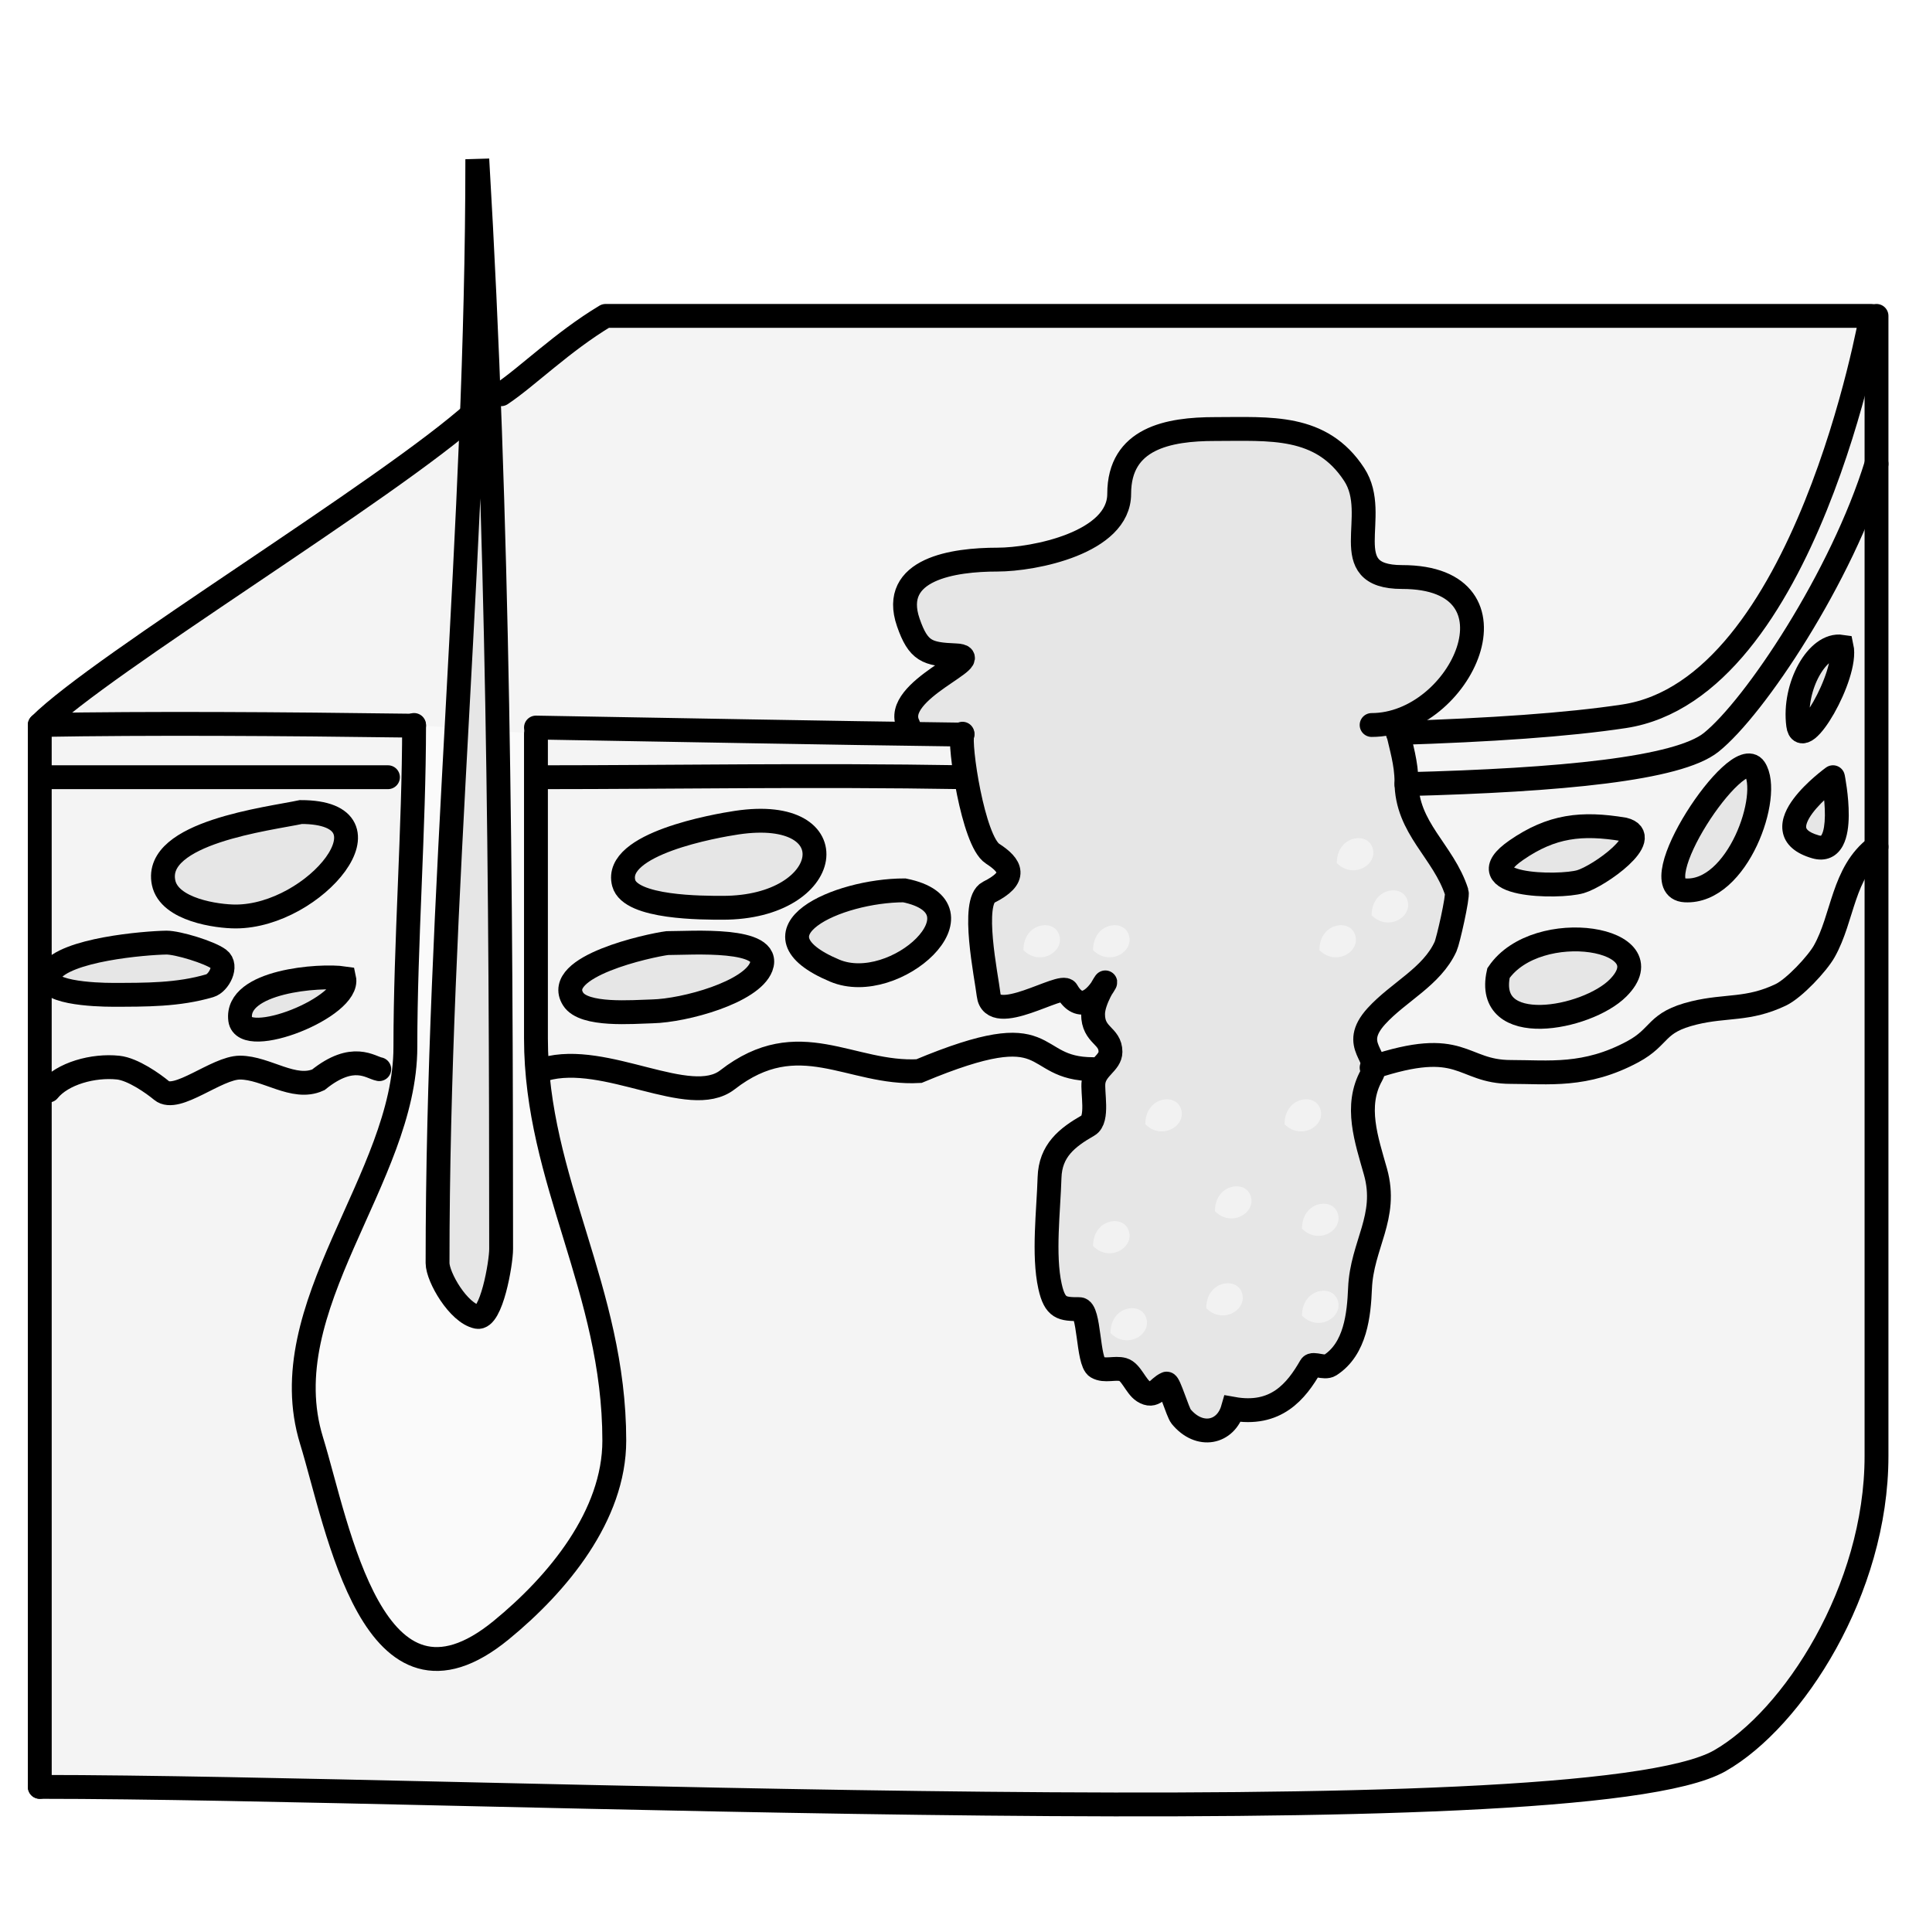
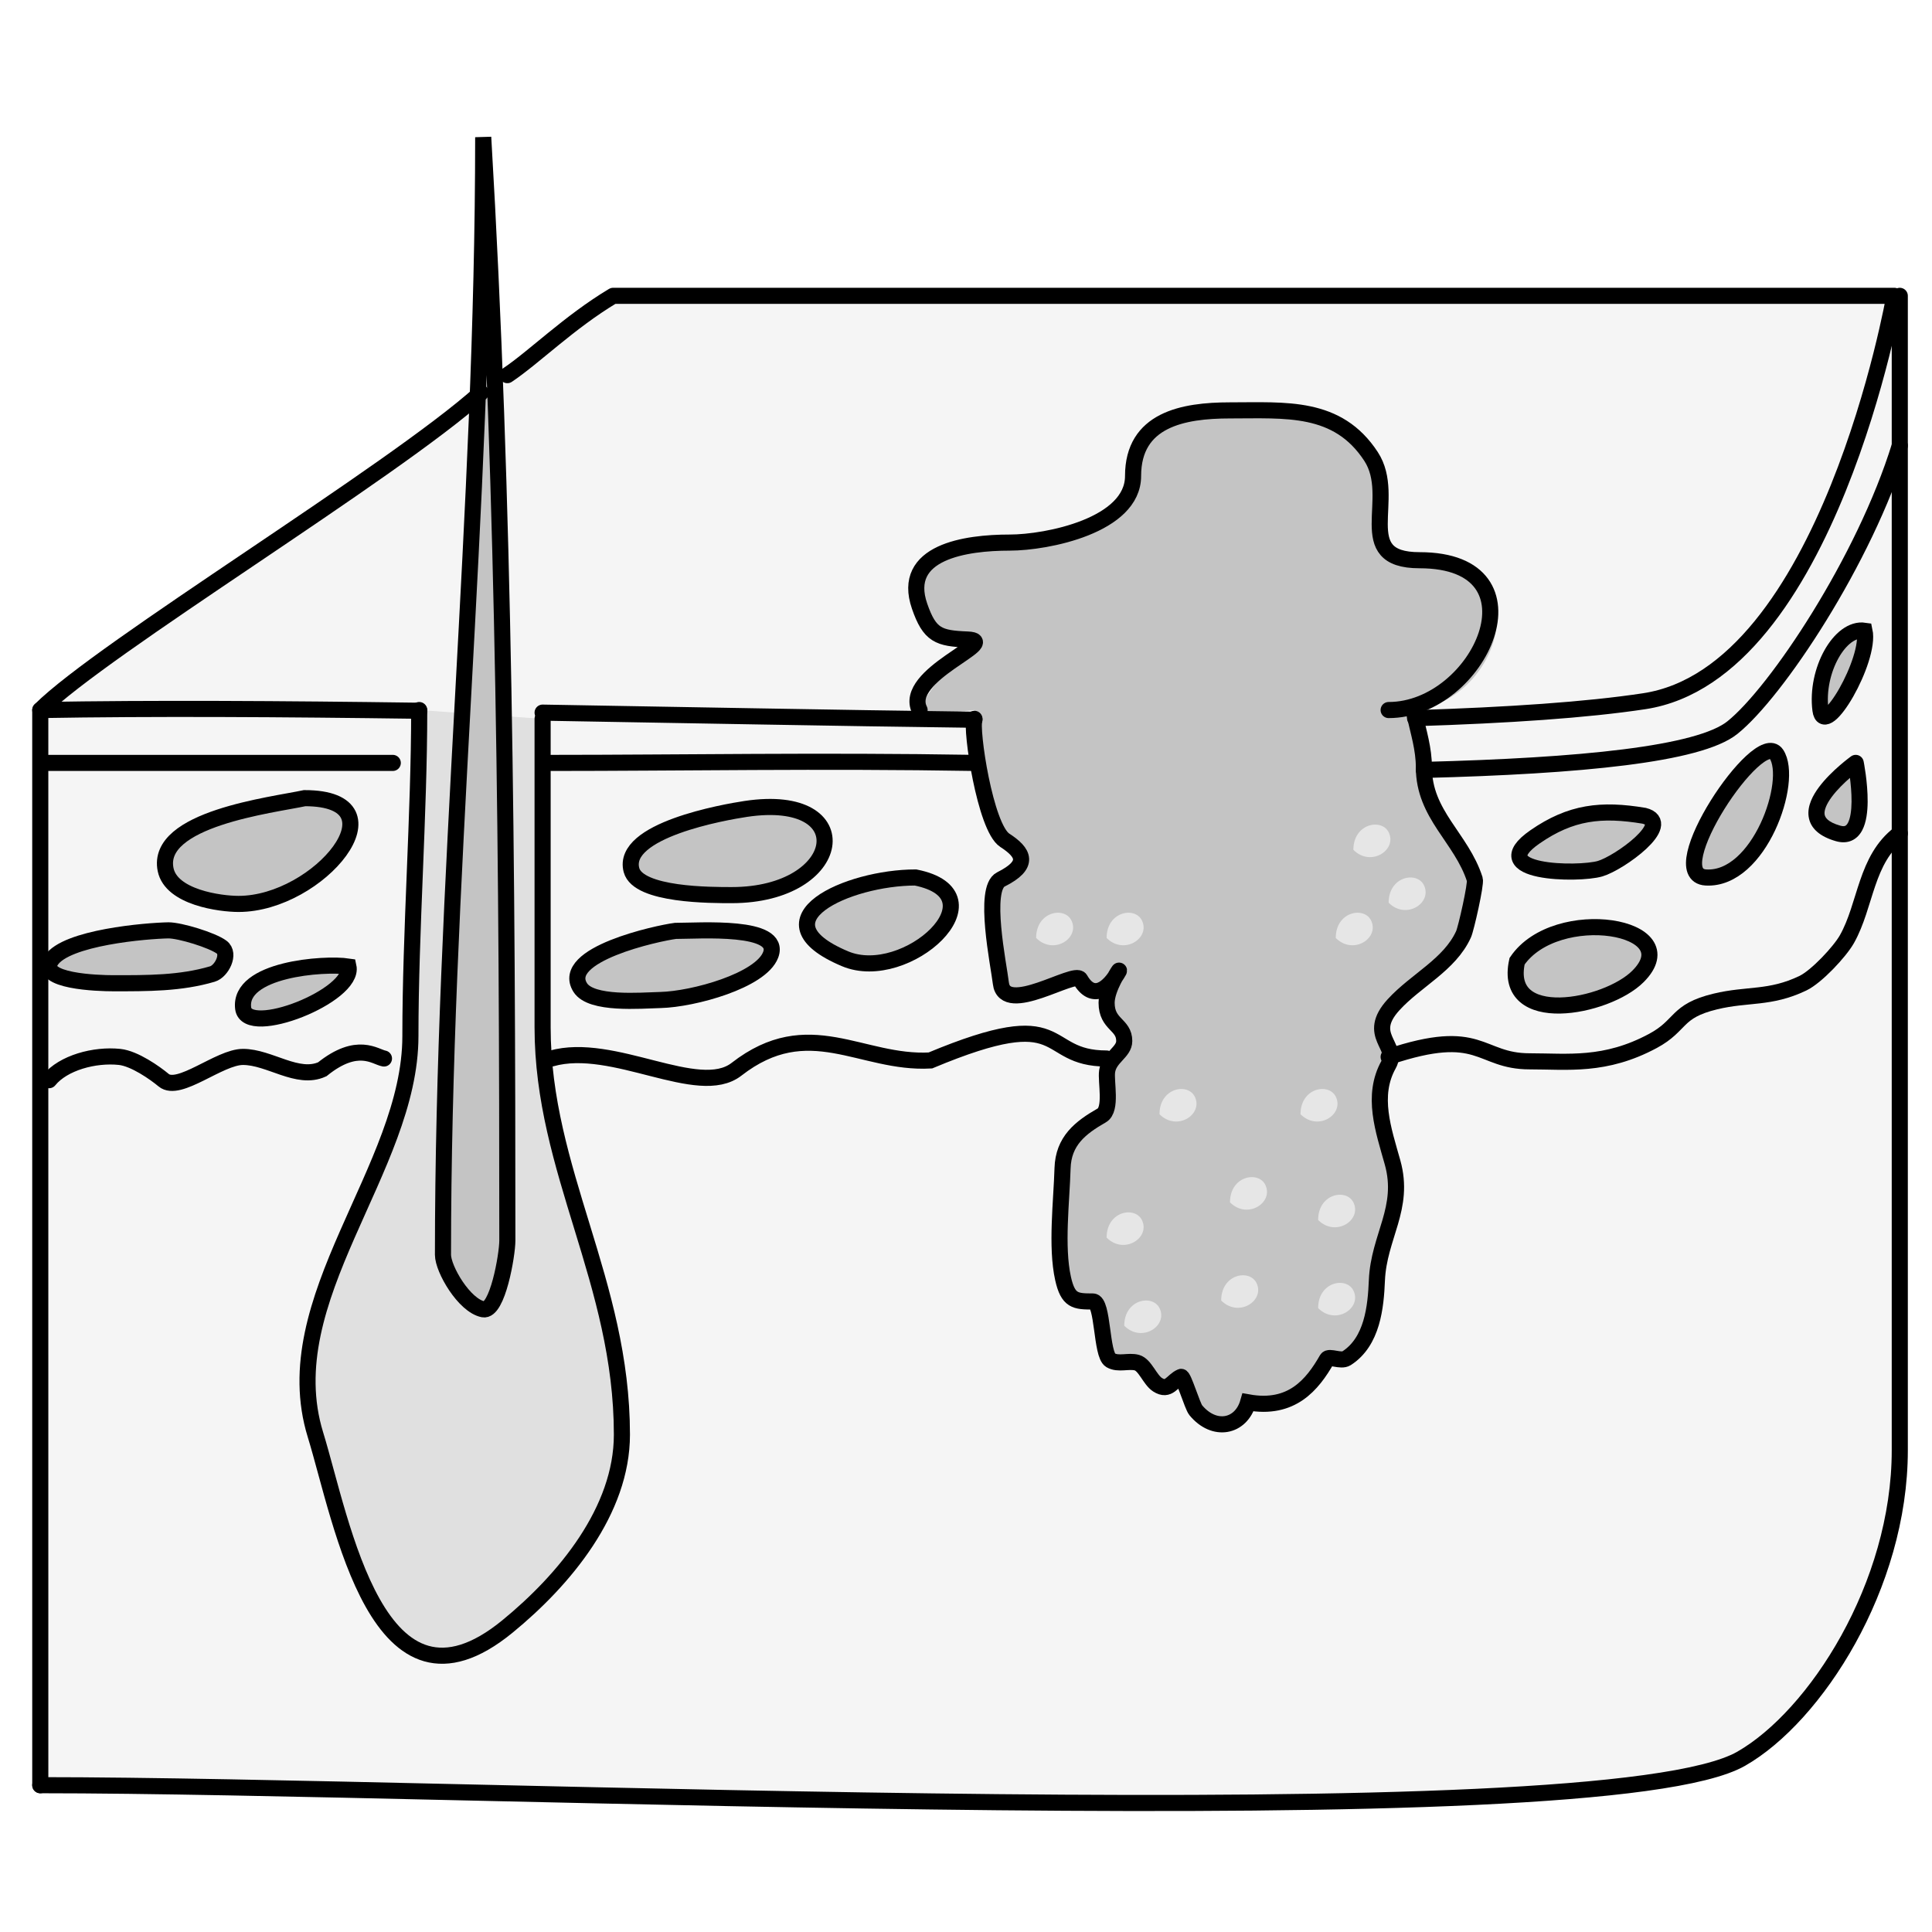
- <svg xmlns="http://www.w3.org/2000/svg" width="80" height="81" viewBox="0 0 80 81" fill="none">
-   <path d="M19.914 17.258C21.009 16.528 23.563 14.339 25.388 13.244H78.444L78.666 61.049C78.666 66.658 75.173 72.064 72.098 73.821C66.259 77.158 19.317 74.916 1.668 74.916C1.668 65.428 1.669 43.533 1.668 30.395C4.222 27.841 16.265 20.543 19.914 17.258Z" fill="#F4F4F4" />
-   <path d="M46.17 41.458C46.12 41.547 46.226 41.377 46.17 41.458C46.278 41.26 46.202 41.401 46.17 41.458Z" fill="#E6E6E6" />
-   <path d="M40.349 30.396C37.065 30.761 38.078 30.396 40.065 27.476C38.87 27.428 38.497 27.306 38.078 26.098C37.298 23.843 39.993 23.462 41.809 23.462C43.351 23.462 46.918 22.756 46.918 20.705C46.918 18.373 48.975 17.988 50.932 17.988C53.25 17.988 55.387 17.777 56.77 19.894C57.907 21.632 55.926 24.192 58.778 24.192C64.089 24.192 62 30.396 58.23 30.396C58.394 31.133 58.96 32.005 58.96 32.768C58.96 34.734 60.516 35.685 61.068 37.41C61.127 37.592 60.706 39.452 60.602 39.681C60.025 40.949 58.631 41.582 57.703 42.6C56.544 43.871 57.938 44.292 57.5 45.074C56.776 46.367 57.288 47.792 57.662 49.128C58.194 51.026 57.09 52.187 57.014 54.014C56.968 55.107 56.829 56.551 55.757 57.238C55.52 57.389 55.035 57.123 54.946 57.278C54.34 58.339 53.486 59.387 51.682 59.062C51.388 60.089 50.279 60.318 49.512 59.387C49.373 59.217 49.004 57.965 48.904 58.008C48.531 58.168 48.404 58.635 47.931 58.333C47.614 58.13 47.418 57.517 47.08 57.42C46.736 57.322 46.309 57.51 45.985 57.319C45.59 57.087 45.686 54.886 45.255 54.886C44.53 54.886 44.226 54.866 44.018 53.933C43.725 52.612 43.958 50.741 43.998 49.372C44.031 48.242 44.727 47.692 45.62 47.182C46.053 46.934 45.782 45.785 45.843 45.358C45.927 44.767 46.552 44.569 46.552 44.1C46.552 43.398 45.822 43.436 45.822 42.519C45.822 42.169 46.02 41.734 46.17 41.458C45.762 42.044 45.192 42.359 44.728 41.546C44.507 41.16 41.605 43.084 41.444 41.708C41.353 40.943 40.689 37.788 41.444 37.41C42.674 36.795 42.39 36.296 41.606 35.788C40.793 35.263 40.185 30.815 40.349 30.396Z" fill="#E6E6E6" />
-   <path d="M50.567 54.846C50.567 53.751 51.735 53.532 52.027 54.116C52.392 54.846 51.297 55.575 50.567 54.846Z" fill="#F2F2F2" />
-   <path d="M50.932 50.781C50.932 49.686 52.1 49.468 52.392 50.051C52.757 50.781 51.662 51.511 50.932 50.781Z" fill="#F2F2F2" />
-   <path d="M46.553 55.891C46.553 54.796 47.721 54.577 48.012 55.161C48.377 55.891 47.283 56.62 46.553 55.891Z" fill="#F2F2F2" />
-   <path d="M53.851 47.133C53.851 46.038 55.019 45.819 55.311 46.403C55.676 47.133 54.581 47.863 53.851 47.133Z" fill="#F2F2F2" />
-   <path d="M45.823 52.241C45.823 51.146 46.99 50.928 47.282 51.511C47.647 52.241 46.553 52.971 45.823 52.241Z" fill="#F2F2F2" />
-   <path d="M54.581 51.512C54.581 50.417 55.749 50.198 56.041 50.782C56.406 51.512 55.311 52.242 54.581 51.512Z" fill="#F2F2F2" />
-   <path d="M54.581 55.16C54.581 54.065 55.749 53.846 56.041 54.43C56.406 55.16 55.311 55.89 54.581 55.16Z" fill="#F2F2F2" />
-   <path d="M57.501 38.374C57.501 37.279 58.668 37.06 58.96 37.644C59.325 38.374 58.23 39.104 57.501 38.374Z" fill="#F2F2F2" />
-   <path d="M55.311 39.834C55.311 38.739 56.478 38.52 56.77 39.104C57.135 39.834 56.041 40.564 55.311 39.834Z" fill="#F2F2F2" />
-   <path d="M56.041 36.185C56.041 35.09 57.209 34.871 57.501 35.455C57.865 36.185 56.771 36.914 56.041 36.185Z" fill="#F2F2F2" />
-   <path d="M42.904 39.834C42.904 38.739 44.071 38.52 44.363 39.104C44.728 39.834 43.633 40.564 42.904 39.834Z" fill="#F2F2F2" />
-   <path d="M45.823 39.834C45.823 38.739 46.99 38.52 47.282 39.104C47.647 39.834 46.553 40.564 45.823 39.834Z" fill="#F2F2F2" />
-   <path d="M48.013 47.133C48.013 46.038 49.18 45.819 49.472 46.403C49.837 47.133 48.742 47.863 48.013 47.133Z" fill="#F2F2F2" />
-   <path d="M21.009 68.347C23.386 66.402 25.753 63.54 25.753 60.4C25.753 54.068 22.468 49.484 22.468 43.533V30.76L17.36 30.395C17.36 34.718 16.995 39.568 16.995 43.898C16.995 49.402 11.337 54.794 13.062 60.4C14.166 63.987 15.636 72.744 21.009 68.347Z" fill="#FAFAFA" />
-   <path d="M20.009 55.211C19.219 55.056 18.343 53.542 18.343 52.952C18.343 37.486 20.009 22.185 20.009 6.676C20.902 21.84 21.008 37.176 21.008 52.366C21.008 52.955 20.601 55.326 20.009 55.211Z" fill="#E6E6E6" />
-   <path d="M6.858 37.005C6.424 34.897 11.28 34.331 12.615 34.045C16.8 34.045 13.21 38.424 9.878 38.424C9.119 38.424 7.095 38.156 6.858 37.005Z" fill="#E6E6E6" />
-   <path d="M2.112 40.77C2.733 39.807 6.077 39.534 6.978 39.519C7.456 39.519 8.782 39.921 9.178 40.214C9.548 40.487 9.177 41.213 8.797 41.326C7.47 41.718 6.11 41.708 4.693 41.708C4.065 41.708 1.556 41.633 2.112 40.77Z" fill="#E6E6E6" />
-   <path d="M14.428 41.016C13.416 40.863 9.859 41.126 10.069 42.75C10.229 43.982 14.692 42.217 14.428 41.016Z" fill="#E6E6E6" />
-   <path d="M77.207 27.112C76.194 26.958 75.172 28.772 75.382 30.396C75.542 31.628 77.47 28.312 77.207 27.112Z" fill="#E6E6E6" />
-   <path d="M26.148 37.024C25.708 35.373 30.004 34.622 30.883 34.49C35.643 33.776 34.975 38.059 30.301 38.059C29.47 38.059 26.428 38.073 26.148 37.024Z" fill="#E6E6E6" />
-   <path d="M34.991 40.694C37.531 41.764 41.559 38.059 37.91 37.329C35.104 37.329 31.192 39.095 34.991 40.694Z" fill="#E6E6E6" />
-   <path d="M24.026 41.885C23.163 40.514 27.23 39.636 27.968 39.54C28.972 39.54 32.387 39.285 31.91 40.534C31.504 41.599 28.713 42.369 27.349 42.402C26.534 42.422 24.48 42.608 24.026 41.885Z" fill="#E6E6E6" />
-   <path d="M63.562 35.646C65.046 34.619 66.303 34.478 68.083 34.774C69.338 35.088 67.058 36.729 66.258 36.964C65.35 37.231 61.372 37.162 63.562 35.646Z" fill="#E6E6E6" />
-   <path d="M73.558 32.22C72.828 31.126 68.759 37.219 70.638 37.329C72.854 37.46 74.287 33.315 73.558 32.22Z" fill="#E6E6E6" />
-   <path d="M76.842 32.585C76.842 32.585 73.735 34.825 76.112 35.504C77.513 35.905 76.842 32.585 76.842 32.585Z" fill="#E6E6E6" />
-   <path d="M62.819 40.796C62.209 43.541 66.517 42.735 67.827 41.425C69.927 39.324 64.434 38.424 62.819 40.796Z" fill="#E6E6E6" />
-   <path d="M20.009 55.211C19.219 55.056 18.343 53.542 18.343 52.952C18.343 37.486 20.009 22.185 20.009 6.676C20.902 21.84 21.008 37.176 21.008 52.366C21.008 52.955 20.601 55.326 20.009 55.211Z" stroke="black" stroke-linecap="round" />
-   <path d="M2.032 32.585C6.411 32.585 11.155 32.585 16.264 32.585" stroke="black" stroke-linecap="round" />
-   <path d="M38.078 30.396C37.348 28.936 41.504 27.534 40.065 27.476C38.87 27.428 38.497 27.306 38.078 26.098C37.298 23.843 39.993 23.462 41.809 23.462C43.351 23.462 46.918 22.756 46.918 20.705C46.918 18.373 48.975 17.988 50.932 17.988C53.25 17.988 55.387 17.777 56.77 19.894C57.907 21.632 55.926 24.192 58.778 24.192C64.089 24.192 61.27 30.396 57.5 30.396" stroke="black" stroke-linecap="round" />
-   <path d="M40.349 30.761C40.186 31.18 40.793 35.263 41.606 35.788C42.39 36.296 42.675 36.795 41.444 37.41C40.689 37.788 41.354 40.943 41.444 41.708C41.606 43.084 44.508 41.16 44.728 41.546C45.257 42.472 45.923 41.934 46.33 41.201C46.406 41.065 45.823 41.917 45.823 42.519C45.823 43.436 46.553 43.398 46.553 44.1C46.553 44.569 45.928 44.767 45.843 45.358C45.782 45.785 46.054 46.934 45.62 47.182C44.728 47.692 44.032 48.242 43.998 49.372C43.958 50.741 43.725 52.612 44.019 53.933C44.226 54.866 44.531 54.886 45.255 54.886C45.686 54.886 45.59 57.087 45.985 57.319C46.31 57.51 46.737 57.322 47.08 57.42C47.419 57.517 47.615 58.13 47.931 58.333C48.404 58.635 48.532 58.168 48.905 58.008C49.004 57.965 49.373 59.217 49.513 59.387C50.279 60.318 51.389 60.089 51.682 59.062C53.487 59.387 54.34 58.339 54.946 57.278C55.035 57.123 55.52 57.389 55.757 57.238C56.83 56.551 56.968 55.107 57.014 54.014C57.09 52.187 58.194 51.026 57.663 49.128C57.288 47.792 56.776 46.367 57.501 45.074C57.938 44.292 56.545 43.871 57.703 42.6C58.632 41.582 60.026 40.949 60.602 39.681C60.707 39.452 61.127 37.592 61.069 37.41C60.517 35.685 58.96 34.734 58.96 32.768C58.96 32.005 58.739 31.316 58.575 30.578" stroke="black" stroke-linecap="round" />
-   <path d="M19.913 17.258C16.264 20.543 4.222 27.841 1.667 30.395C6.311 30.315 11.686 30.348 17.359 30.425M21.008 16.528C22.103 15.799 23.563 14.339 25.387 13.244C42.611 13.244 61.246 13.244 78.443 13.244C78.443 13.244 75.7 28.877 68.083 30.031C65.695 30.392 62.439 30.611 58.595 30.732M40.349 30.798C34.523 30.725 28.407 30.602 22.468 30.503" stroke="black" stroke-linecap="round" stroke-linejoin="round" />
-   <path d="M1.667 30.395C1.668 43.533 1.668 65.428 1.668 74.916" stroke="black" stroke-linecap="round" />
-   <path d="M1.667 74.916C19.316 74.916 66.258 77.158 72.097 73.821C75.172 72.064 78.666 66.658 78.666 61.049C78.666 44.627 78.666 25.287 78.666 13.244" stroke="black" stroke-linecap="round" />
-   <path d="M17.359 30.395C17.359 34.718 16.994 39.568 16.994 43.898C16.994 49.402 11.336 54.794 13.061 60.4C14.165 63.987 15.635 72.744 21.008 68.347C23.386 66.402 25.752 63.54 25.752 60.4C25.752 54.068 22.468 49.484 22.468 43.533V30.76" stroke="black" stroke-linecap="round" />
-   <path d="M6.858 37.005C6.424 34.897 11.28 34.331 12.615 34.045C16.8 34.045 13.21 38.424 9.878 38.424C9.119 38.424 7.095 38.156 6.858 37.005Z" stroke="black" stroke-linecap="round" />
-   <path d="M2.112 40.77C2.733 39.807 6.077 39.534 6.978 39.519C7.456 39.519 8.782 39.921 9.178 40.214C9.548 40.487 9.177 41.213 8.797 41.326C7.47 41.718 6.11 41.708 4.693 41.708C4.065 41.708 1.556 41.633 2.112 40.77Z" stroke="black" stroke-linecap="round" />
-   <path d="M14.428 41.016C13.416 40.863 9.859 41.126 10.069 42.75C10.229 43.982 14.692 42.217 14.428 41.016Z" stroke="black" stroke-linecap="round" />
-   <path d="M77.206 27.112C76.193 26.958 75.171 28.772 75.382 30.396C75.541 31.628 77.469 28.312 77.206 27.112Z" stroke="black" stroke-linecap="round" />
-   <path d="M26.148 37.024C25.708 35.373 30.004 34.622 30.883 34.49C35.643 33.776 34.975 38.059 30.301 38.059C29.47 38.059 26.428 38.073 26.148 37.024Z" stroke="black" stroke-linecap="round" />
-   <path d="M34.991 40.694C37.531 41.764 41.559 38.059 37.91 37.329C35.104 37.329 31.192 39.095 34.991 40.694Z" stroke="black" stroke-linecap="round" />
-   <path d="M24.026 41.885C23.162 40.514 27.23 39.636 27.968 39.54C28.971 39.54 32.386 39.285 31.91 40.534C31.504 41.599 28.713 42.369 27.348 42.402C26.533 42.422 24.48 42.608 24.026 41.885Z" stroke="black" stroke-linecap="round" />
-   <path d="M63.562 35.646C65.046 34.619 66.303 34.478 68.083 34.774C69.338 35.088 67.058 36.729 66.258 36.964C65.35 37.231 61.372 37.162 63.562 35.646Z" stroke="black" stroke-linecap="round" />
-   <path d="M73.557 32.22C72.828 31.126 68.758 37.219 70.638 37.329C72.853 37.46 74.287 33.315 73.557 32.22Z" stroke="black" stroke-linecap="round" />
-   <path d="M76.841 32.585L77.331 32.486C77.298 32.319 77.182 32.181 77.024 32.119C76.865 32.057 76.687 32.08 76.549 32.179L76.841 32.585ZM76.111 35.504L76.248 35.024L76.111 35.504ZM76.841 32.585C76.549 32.179 76.549 32.179 76.549 32.18C76.549 32.18 76.549 32.18 76.548 32.18C76.548 32.18 76.548 32.18 76.547 32.18C76.547 32.181 76.546 32.181 76.545 32.182C76.543 32.184 76.54 32.186 76.537 32.188C76.53 32.193 76.52 32.201 76.508 32.21C76.483 32.228 76.448 32.255 76.405 32.288C76.319 32.355 76.2 32.451 76.065 32.568C75.799 32.799 75.455 33.127 75.184 33.492C74.931 33.831 74.655 34.317 74.727 34.831C74.811 35.424 75.298 35.792 75.974 35.985L76.248 35.024C75.735 34.877 75.72 34.71 75.718 34.692C75.704 34.596 75.759 34.394 75.986 34.088C76.195 33.808 76.478 33.534 76.721 33.323C76.84 33.22 76.945 33.135 77.02 33.077C77.057 33.048 77.087 33.026 77.106 33.011C77.116 33.003 77.124 32.998 77.128 32.995C77.13 32.993 77.132 32.992 77.133 32.991C77.134 32.991 77.134 32.99 77.134 32.99C77.134 32.99 77.134 32.99 77.134 32.99C77.134 32.99 77.134 32.99 77.134 32.99C77.134 32.99 77.134 32.99 76.841 32.585ZM75.974 35.985C76.233 36.059 76.502 36.062 76.751 35.949C76.997 35.838 77.157 35.644 77.259 35.45C77.452 35.083 77.498 34.603 77.502 34.2C77.506 33.776 77.463 33.347 77.42 33.031C77.398 32.871 77.377 32.736 77.36 32.641C77.352 32.594 77.345 32.556 77.34 32.529C77.337 32.516 77.335 32.506 77.334 32.498C77.333 32.495 77.333 32.492 77.332 32.49C77.332 32.489 77.332 32.488 77.332 32.487C77.332 32.487 77.332 32.487 77.332 32.486C77.332 32.486 77.331 32.486 77.331 32.486C77.331 32.486 77.331 32.486 76.841 32.585C76.351 32.684 76.351 32.684 76.351 32.684C76.351 32.684 76.351 32.684 76.351 32.684C76.351 32.684 76.351 32.684 76.351 32.684C76.351 32.684 76.351 32.684 76.351 32.685C76.352 32.686 76.352 32.688 76.353 32.691C76.353 32.696 76.355 32.704 76.357 32.715C76.361 32.737 76.367 32.77 76.375 32.812C76.389 32.897 76.409 33.019 76.429 33.164C76.468 33.457 76.505 33.834 76.502 34.19C76.498 34.566 76.449 34.841 76.374 34.984C76.342 35.045 76.325 35.045 76.338 35.038C76.356 35.031 76.34 35.05 76.248 35.024L75.974 35.985Z" fill="black" />
-   <path d="M22.833 32.585C28.102 32.585 34.04 32.479 40.349 32.585M78.666 19.448C77.206 24.192 73.557 29.666 71.732 31.126C70.348 32.233 65.447 32.71 58.96 32.876" stroke="black" stroke-linecap="round" />
-   <path d="M62.819 40.796C62.209 43.541 66.517 42.735 67.827 41.425C69.927 39.324 64.434 38.424 62.819 40.796Z" stroke="black" stroke-linecap="round" />
-   <path d="M2.032 45.723C2.619 45 3.916 44.651 4.952 44.76C5.571 44.825 6.421 45.427 6.776 45.723C7.406 46.248 9.082 44.76 10.06 44.76C11.164 44.76 12.319 45.737 13.345 45.271C14.805 44.095 15.534 44.76 15.899 44.825M22.833 44.825C25.387 44.095 28.919 46.498 30.496 45.271C33.493 42.941 35.655 45.066 38.525 44.906C44.363 42.464 43.009 44.825 45.823 44.825M57.5 44.76C61.352 43.468 61.218 44.942 63.339 44.942C64.918 44.942 66.462 45.164 68.448 44.095C69.651 43.448 69.368 42.865 71.029 42.464C72.377 42.139 73.281 42.364 74.652 41.709C75.218 41.438 76.184 40.403 76.476 39.884C77.276 38.466 77.241 36.574 78.666 35.505" stroke="black" stroke-linecap="round" />
+ <svg xmlns="http://www.w3.org/2000/svg" width="120" height="120" viewBox="0 0 120 120" fill="none">
+   <path d="M29.871 24.396C31.513 23.301 35.345 20.017 38.082 18.375H117.665L118 90.082C118 98.495 112.759 106.605 108.147 109.24C99.389 114.245 28.976 110.882 2.503 110.882C2.502 96.65 2.503 63.807 2.502 44.102C6.334 40.27 24.397 29.322 29.871 24.396Z" fill="#F5F5F5" />
+   <path d="M69.255 60.695C69.181 60.829 69.34 60.574 69.255 60.695C69.417 60.398 69.303 60.61 69.255 60.695Z" fill="#C4C4C4" />
+   <path d="M60.524 44.102C55.597 44.649 57.118 44.102 60.098 39.722C58.305 39.651 57.745 39.467 57.118 37.654C55.947 34.272 59.989 33.701 62.713 33.701C65.027 33.701 70.377 32.642 70.377 29.565C70.377 26.068 73.462 25.49 76.398 25.49C79.875 25.49 83.08 25.174 85.156 28.349C86.861 30.956 83.889 34.796 88.167 34.796C96.134 34.796 93 44.102 87.346 44.102C87.591 45.208 88.44 46.516 88.44 47.66C88.44 50.609 90.774 52.036 91.603 54.623C91.69 54.897 91.059 57.686 90.903 58.029C90.038 59.932 87.947 60.881 86.554 62.408C84.817 64.314 86.907 64.947 86.25 66.118C85.164 68.059 85.932 70.196 86.494 72.201C87.291 75.048 85.635 76.788 85.52 79.529C85.452 81.168 85.244 83.335 83.635 84.365C83.28 84.592 82.552 84.192 82.419 84.425C81.51 86.016 80.23 87.588 77.523 87.102C77.082 88.642 75.419 88.984 74.269 87.588C74.059 87.334 73.505 85.456 73.356 85.52C72.797 85.76 72.606 86.461 71.897 86.007C71.422 85.703 71.127 84.783 70.62 84.638C70.105 84.491 69.464 84.773 68.977 84.486C68.385 84.138 68.529 80.837 67.883 80.837C66.795 80.837 66.339 80.808 66.028 79.408C65.587 77.427 65.937 74.62 65.997 72.566C66.047 70.871 67.091 70.046 68.43 69.281C69.08 68.91 68.673 67.186 68.764 66.544C68.891 65.659 69.829 65.362 69.829 64.659C69.829 63.605 68.734 63.662 68.734 62.287C68.734 61.761 69.03 61.109 69.255 60.695C68.643 61.574 67.789 62.047 67.092 60.827C66.761 60.248 62.408 63.134 62.165 61.07C62.03 59.922 61.034 55.189 62.165 54.623C64.012 53.7 63.585 52.952 62.409 52.191C61.19 51.402 60.278 44.73 60.524 44.102Z" fill="#C4C4C4" />
+   <path d="M75.85 80.776C75.85 79.134 77.602 78.806 78.04 79.682C78.587 80.776 76.945 81.871 75.85 80.776Z" fill="#E6E6E6" />
+   <path d="M76.397 74.68C76.397 73.038 78.149 72.71 78.587 73.586C79.134 74.68 77.492 75.775 76.397 74.68Z" fill="#E6E6E6" />
+   <path d="M69.829 82.344C69.829 80.701 71.581 80.373 72.019 81.249C72.566 82.344 70.924 83.438 69.829 82.344Z" fill="#E6E6E6" />
+   <path d="M80.777 69.207C80.777 67.564 82.528 67.236 82.966 68.112C83.514 69.207 81.872 70.301 80.777 69.207Z" fill="#E6E6E6" />
+   <path d="M68.734 76.87C68.734 75.228 70.486 74.899 70.924 75.775C71.471 76.87 69.829 77.965 68.734 76.87Z" fill="#E6E6E6" />
+   <path d="M81.872 75.775C81.872 74.133 83.623 73.805 84.061 74.68C84.609 75.775 82.966 76.87 81.872 75.775Z" fill="#E6E6E6" />
+   <path d="M81.872 81.249C81.872 79.607 83.623 79.278 84.061 80.154C84.609 81.249 82.966 82.344 81.872 81.249Z" fill="#E6E6E6" />
+   <path d="M86.251 56.069C86.251 54.427 88.002 54.099 88.44 54.974C88.987 56.069 87.345 57.164 86.251 56.069Z" fill="#E6E6E6" />
+   <path d="M82.966 58.259C82.966 56.617 84.718 56.288 85.156 57.164C85.703 58.259 84.061 59.353 82.966 58.259Z" fill="#E6E6E6" />
+   <path d="M84.061 52.785C84.061 51.143 85.813 50.815 86.251 51.69C86.798 52.785 85.156 53.88 84.061 52.785Z" fill="#E6E6E6" />
+   <path d="M64.356 58.259C64.356 56.617 66.107 56.288 66.545 57.164C67.092 58.259 65.45 59.353 64.356 58.259Z" fill="#E6E6E6" />
+   <path d="M68.734 58.259C68.734 56.617 70.486 56.288 70.924 57.164C71.471 58.259 69.829 59.353 68.734 58.259Z" fill="#E6E6E6" />
+   <path d="M72.019 69.207C72.019 67.564 73.77 67.236 74.208 68.112C74.755 69.207 73.113 70.301 72.019 69.207Z" fill="#E6E6E6" />
+   <path d="M31.513 101.029C35.08 98.112 38.629 93.818 38.629 89.109C38.629 79.61 33.703 72.734 33.703 63.807V44.649L26.04 44.102C26.04 50.585 25.492 57.861 25.492 64.355C25.492 72.611 17.005 80.698 19.593 89.109C21.248 94.489 23.453 107.624 31.513 101.029Z" fill="#E0E0E0" />
+   <path d="M30.013 81.324C28.828 81.092 27.514 78.821 27.514 77.936C27.514 54.738 30.013 31.786 30.013 8.522C31.352 31.267 31.512 54.272 31.512 77.058C31.512 77.941 30.902 81.497 30.013 81.324Z" fill="#C4C4C4" />
+   <path d="M10.287 54.015C9.636 50.853 16.92 50.005 18.923 49.575C25.201 49.575 19.815 56.144 14.817 56.144C13.679 56.144 10.642 55.742 10.287 54.015Z" fill="#C4C4C4" />
+   <path d="M3.168 59.663C4.099 58.219 9.115 57.809 10.466 57.786C11.184 57.786 13.173 58.39 13.767 58.829C14.322 59.239 13.766 60.328 13.195 60.497C11.205 61.086 9.165 61.071 7.039 61.071C6.098 61.071 2.334 60.958 3.168 59.663Z" fill="#C4C4C4" />
+   <path d="M21.643 60.033C20.124 59.803 14.789 60.196 15.104 62.632C15.344 64.481 22.038 61.833 21.643 60.033Z" fill="#C4C4C4" />
+   <path d="M115.81 39.175C114.291 38.945 112.758 41.666 113.073 44.102C113.313 45.95 116.205 40.975 115.81 39.175Z" fill="#C4C4C4" />
+   <path d="M39.223 54.043C38.562 51.566 45.006 50.441 46.325 50.243C53.465 49.172 52.463 55.597 45.451 55.597C44.205 55.597 39.643 55.617 39.223 54.043Z" fill="#C4C4C4" />
+   <path d="M52.486 59.55C56.297 61.155 62.338 55.597 56.865 54.502C52.656 54.502 46.788 57.151 52.486 59.55Z" fill="#C4C4C4" />
+   <path d="M36.039 61.337C34.744 59.28 40.845 57.962 41.953 57.819C43.458 57.819 48.58 57.436 47.866 59.309C47.256 60.908 43.069 62.062 41.023 62.112C39.8 62.142 36.721 62.42 36.039 61.337Z" fill="#C4C4C4" />
+   <path d="M95.343 51.978C97.569 50.437 99.456 50.226 102.124 50.67C104.007 51.141 100.587 53.602 99.388 53.955C98.026 54.355 92.059 54.252 95.343 51.978Z" fill="#C4C4C4" />
+   <path d="M110.337 46.839C109.242 45.197 103.138 54.336 105.957 54.502C109.28 54.697 111.431 48.481 110.337 46.839Z" fill="#C4C4C4" />
+   <path d="M115.263 47.386C115.263 47.386 110.602 50.746 114.167 51.765C116.27 52.366 115.263 47.386 115.263 47.386Z" fill="#C4C4C4" />
+   <path d="M94.229 59.702C93.314 63.819 99.775 62.61 101.74 60.645C104.891 57.494 96.651 56.144 94.229 59.702Z" fill="#C4C4C4" />
+   <path d="M30.013 81.324C28.828 81.092 27.514 78.821 27.514 77.936C27.514 54.738 30.013 31.786 30.013 8.522C31.352 31.267 31.512 54.272 31.512 77.058C31.512 77.941 30.902 81.497 30.013 81.324Z" stroke="black" stroke-linecap="round" />
+   <path d="M3.048 47.386C9.617 47.386 16.733 47.386 24.396 47.386" stroke="black" stroke-linecap="round" />
+   <path d="M57.117 44.102C56.023 41.912 62.256 39.809 60.098 39.722C58.305 39.651 57.745 39.467 57.118 37.654C55.947 34.272 59.989 33.701 62.713 33.701C65.027 33.701 70.377 32.642 70.377 29.565C70.377 26.068 73.462 25.49 76.398 25.49C79.875 25.49 83.08 25.174 85.156 28.349C86.861 30.956 83.889 34.796 88.167 34.796C96.134 34.796 91.905 44.102 86.251 44.102" stroke="black" stroke-linecap="round" />
+   <path d="M60.524 44.649C60.279 45.278 61.19 51.402 62.409 52.191C63.585 52.952 64.012 53.7 62.166 54.623C61.034 55.189 62.031 59.922 62.166 61.07C62.408 63.134 66.761 60.248 67.092 60.827C67.886 62.216 68.884 61.41 69.495 60.31C69.608 60.105 68.734 61.384 68.734 62.287C68.734 63.662 69.829 63.605 69.829 64.659C69.829 65.362 68.891 65.659 68.765 66.544C68.673 67.186 69.08 68.91 68.43 69.281C67.092 70.046 66.047 70.871 65.997 72.566C65.937 74.62 65.588 77.427 66.028 79.408C66.339 80.808 66.796 80.837 67.883 80.837C68.529 80.837 68.385 84.138 68.978 84.486C69.464 84.773 70.105 84.491 70.62 84.638C71.128 84.783 71.422 85.703 71.897 86.007C72.606 86.461 72.797 85.76 73.357 85.52C73.506 85.456 74.059 87.334 74.269 87.588C75.419 88.984 77.083 88.642 77.523 87.102C80.23 87.588 81.51 86.016 82.419 84.425C82.552 84.192 83.28 84.592 83.635 84.365C85.245 83.335 85.453 81.168 85.521 79.529C85.635 76.788 87.291 75.048 86.494 72.201C85.933 70.196 85.164 68.059 86.251 66.118C86.907 64.946 84.817 64.314 86.555 62.408C87.947 60.881 90.038 59.932 90.903 58.029C91.06 57.686 91.69 54.897 91.603 54.623C90.775 52.036 88.44 50.609 88.44 47.66C88.44 46.516 88.108 45.481 87.862 44.375" stroke="black" stroke-linecap="round" />
+   <path d="M29.87 24.396C24.396 29.322 6.333 40.27 2.501 44.102C9.466 43.98 17.529 44.03 26.038 44.146M31.512 23.301C33.154 22.206 35.344 20.017 38.081 18.375C63.917 18.375 91.869 18.375 117.664 18.375C117.664 18.375 113.55 41.823 102.125 43.554C98.543 44.097 93.659 44.425 87.893 44.607M60.524 44.705C51.784 44.596 42.611 44.411 33.702 44.263" stroke="black" stroke-linecap="round" stroke-linejoin="round" />
+   <path d="M2.501 44.102C2.502 63.807 2.501 96.65 2.502 110.882" stroke="black" stroke-linecap="round" />
+   <path d="M2.501 110.882C28.974 110.882 99.388 114.245 108.146 109.24C112.758 106.605 117.999 98.495 117.999 90.082C117.999 65.45 117.999 36.438 117.999 18.375" stroke="black" stroke-linecap="round" />
+   <path d="M26.038 44.102C26.038 50.585 25.491 57.861 25.491 64.355C25.491 72.611 17.004 80.698 19.592 89.109C21.247 94.489 23.452 107.624 31.512 101.029C35.079 98.112 38.628 93.818 38.628 89.109C38.628 79.61 33.702 72.734 33.702 63.807V44.649" stroke="black" stroke-linecap="round" />
+   <path d="M10.287 54.015C9.636 50.853 16.92 50.005 18.923 49.575C25.201 49.575 19.815 56.144 14.817 56.144C13.679 56.144 10.642 55.742 10.287 54.015Z" stroke="black" stroke-linecap="round" />
+   <path d="M3.168 59.663C4.099 58.219 9.115 57.809 10.466 57.786C11.184 57.786 13.173 58.39 13.767 58.829C14.322 59.239 13.766 60.328 13.195 60.497C11.205 61.086 9.165 61.071 7.039 61.071C6.098 61.071 2.334 60.958 3.168 59.663Z" stroke="black" stroke-linecap="round" />
+   <path d="M21.643 60.033C20.124 59.803 14.789 60.196 15.104 62.632C15.344 64.481 22.038 61.833 21.643 60.033Z" stroke="black" stroke-linecap="round" />
+   <path d="M115.809 39.175C114.29 38.945 112.757 41.666 113.072 44.102C113.312 45.95 116.204 40.975 115.809 39.175Z" stroke="black" stroke-linecap="round" />
+   <path d="M39.223 54.043C38.562 51.566 45.006 50.441 46.325 50.243C53.465 49.172 52.463 55.597 45.451 55.597C44.205 55.597 39.643 55.617 39.223 54.043Z" stroke="black" stroke-linecap="round" />
+   <path d="M52.486 59.55C56.297 61.155 62.338 55.597 56.865 54.502C52.656 54.502 46.788 57.151 52.486 59.55Z" stroke="black" stroke-linecap="round" />
+   <path d="M36.039 61.337C34.744 59.28 40.845 57.962 41.953 57.819C43.458 57.819 48.58 57.436 47.866 59.309C47.256 60.908 43.069 62.062 41.023 62.112C39.8 62.142 36.721 62.42 36.039 61.337Z" stroke="black" stroke-linecap="round" />
+   <path d="M95.343 51.978C97.569 50.437 99.456 50.226 102.124 50.67C104.007 51.141 100.587 53.602 99.388 53.955C98.026 54.355 92.059 54.252 95.343 51.978Z" stroke="black" stroke-linecap="round" />
+   <path d="M110.336 46.839C109.241 45.197 103.137 54.336 105.956 54.502C109.279 54.697 111.43 48.481 110.336 46.839Z" stroke="black" stroke-linecap="round" />
+   <path d="M115.262 47.386L115.752 47.287C115.718 47.12 115.602 46.982 115.444 46.92C115.286 46.858 115.107 46.881 114.969 46.98L115.262 47.386ZM114.166 51.765L114.304 51.284L114.166 51.765ZM115.262 47.386C114.969 46.98 114.969 46.98 114.969 46.981C114.969 46.981 114.969 46.981 114.969 46.981C114.969 46.981 114.968 46.981 114.968 46.982C114.967 46.982 114.966 46.983 114.964 46.984C114.962 46.986 114.958 46.989 114.953 46.992C114.943 47 114.929 47.01 114.911 47.023C114.875 47.05 114.824 47.089 114.761 47.138C114.635 47.236 114.46 47.377 114.262 47.549C113.869 47.89 113.367 48.37 112.976 48.895C112.603 49.396 112.244 50.053 112.338 50.721C112.443 51.466 113.057 51.968 114.029 52.246L114.304 51.284C113.494 51.053 113.353 50.752 113.329 50.581C113.294 50.332 113.431 49.958 113.778 49.492C114.107 49.05 114.547 48.625 114.917 48.304C115.1 48.146 115.261 48.016 115.376 47.927C115.433 47.882 115.479 47.847 115.51 47.825C115.525 47.813 115.537 47.804 115.544 47.799C115.548 47.796 115.551 47.794 115.553 47.793C115.553 47.792 115.554 47.792 115.554 47.792C115.554 47.791 115.554 47.791 115.554 47.791C115.554 47.791 115.554 47.791 115.554 47.791C115.554 47.791 115.554 47.792 115.262 47.386ZM114.029 52.246C114.376 52.345 114.717 52.344 115.023 52.205C115.327 52.067 115.531 51.825 115.667 51.567C115.927 51.073 115.997 50.404 116.003 49.806C116.008 49.187 115.945 48.557 115.882 48.088C115.85 47.852 115.818 47.653 115.794 47.513C115.781 47.443 115.771 47.388 115.764 47.349C115.76 47.33 115.757 47.315 115.755 47.304C115.754 47.299 115.754 47.295 115.753 47.292C115.753 47.291 115.752 47.289 115.752 47.288C115.752 47.288 115.752 47.288 115.752 47.288C115.752 47.287 115.752 47.287 115.752 47.287C115.752 47.287 115.752 47.287 115.262 47.386C114.772 47.485 114.772 47.485 114.772 47.485C114.772 47.485 114.772 47.485 114.772 47.485C114.772 47.485 114.772 47.485 114.772 47.485C114.772 47.486 114.772 47.486 114.772 47.487C114.773 47.489 114.773 47.492 114.774 47.496C114.776 47.505 114.778 47.518 114.781 47.535C114.788 47.569 114.797 47.619 114.808 47.684C114.831 47.814 114.861 48 114.891 48.221C114.951 48.667 115.008 49.245 115.003 49.796C114.997 50.367 114.925 50.831 114.782 51.101C114.717 51.226 114.655 51.274 114.611 51.294C114.57 51.312 114.483 51.335 114.304 51.284L114.029 52.246Z" fill="black" />
+   <path d="M34.249 47.386C42.153 47.386 51.059 47.227 60.523 47.386M117.999 27.68C115.809 34.796 110.335 43.007 107.598 45.197C105.522 46.857 98.171 47.573 88.44 47.822" stroke="black" stroke-linecap="round" />
+   <path d="M94.229 59.702C93.314 63.819 99.775 62.61 101.74 60.645C104.891 57.494 96.651 56.144 94.229 59.702Z" stroke="black" stroke-linecap="round" />
+   <path d="M3.048 67.092C3.929 66.008 5.874 65.484 7.427 65.647C8.357 65.745 9.632 66.648 10.164 67.092C11.11 67.88 13.623 65.647 15.091 65.647C16.747 65.647 18.479 67.114 20.017 66.415C22.207 64.651 23.302 65.647 23.849 65.746M34.249 65.746C38.081 64.651 43.378 68.255 45.744 66.415C50.239 62.919 53.483 66.106 57.787 65.867C66.545 62.204 64.514 65.746 68.734 65.746M86.251 65.647C92.029 63.709 91.827 65.921 95.009 65.921C97.377 65.921 99.693 66.254 102.672 64.651C104.477 63.68 104.053 62.805 106.544 62.204C108.565 61.716 109.922 62.054 111.978 61.071C112.826 60.665 114.276 59.112 114.715 58.334C115.914 56.207 115.862 53.368 117.999 51.765" stroke="black" stroke-linecap="round" />
</svg>
